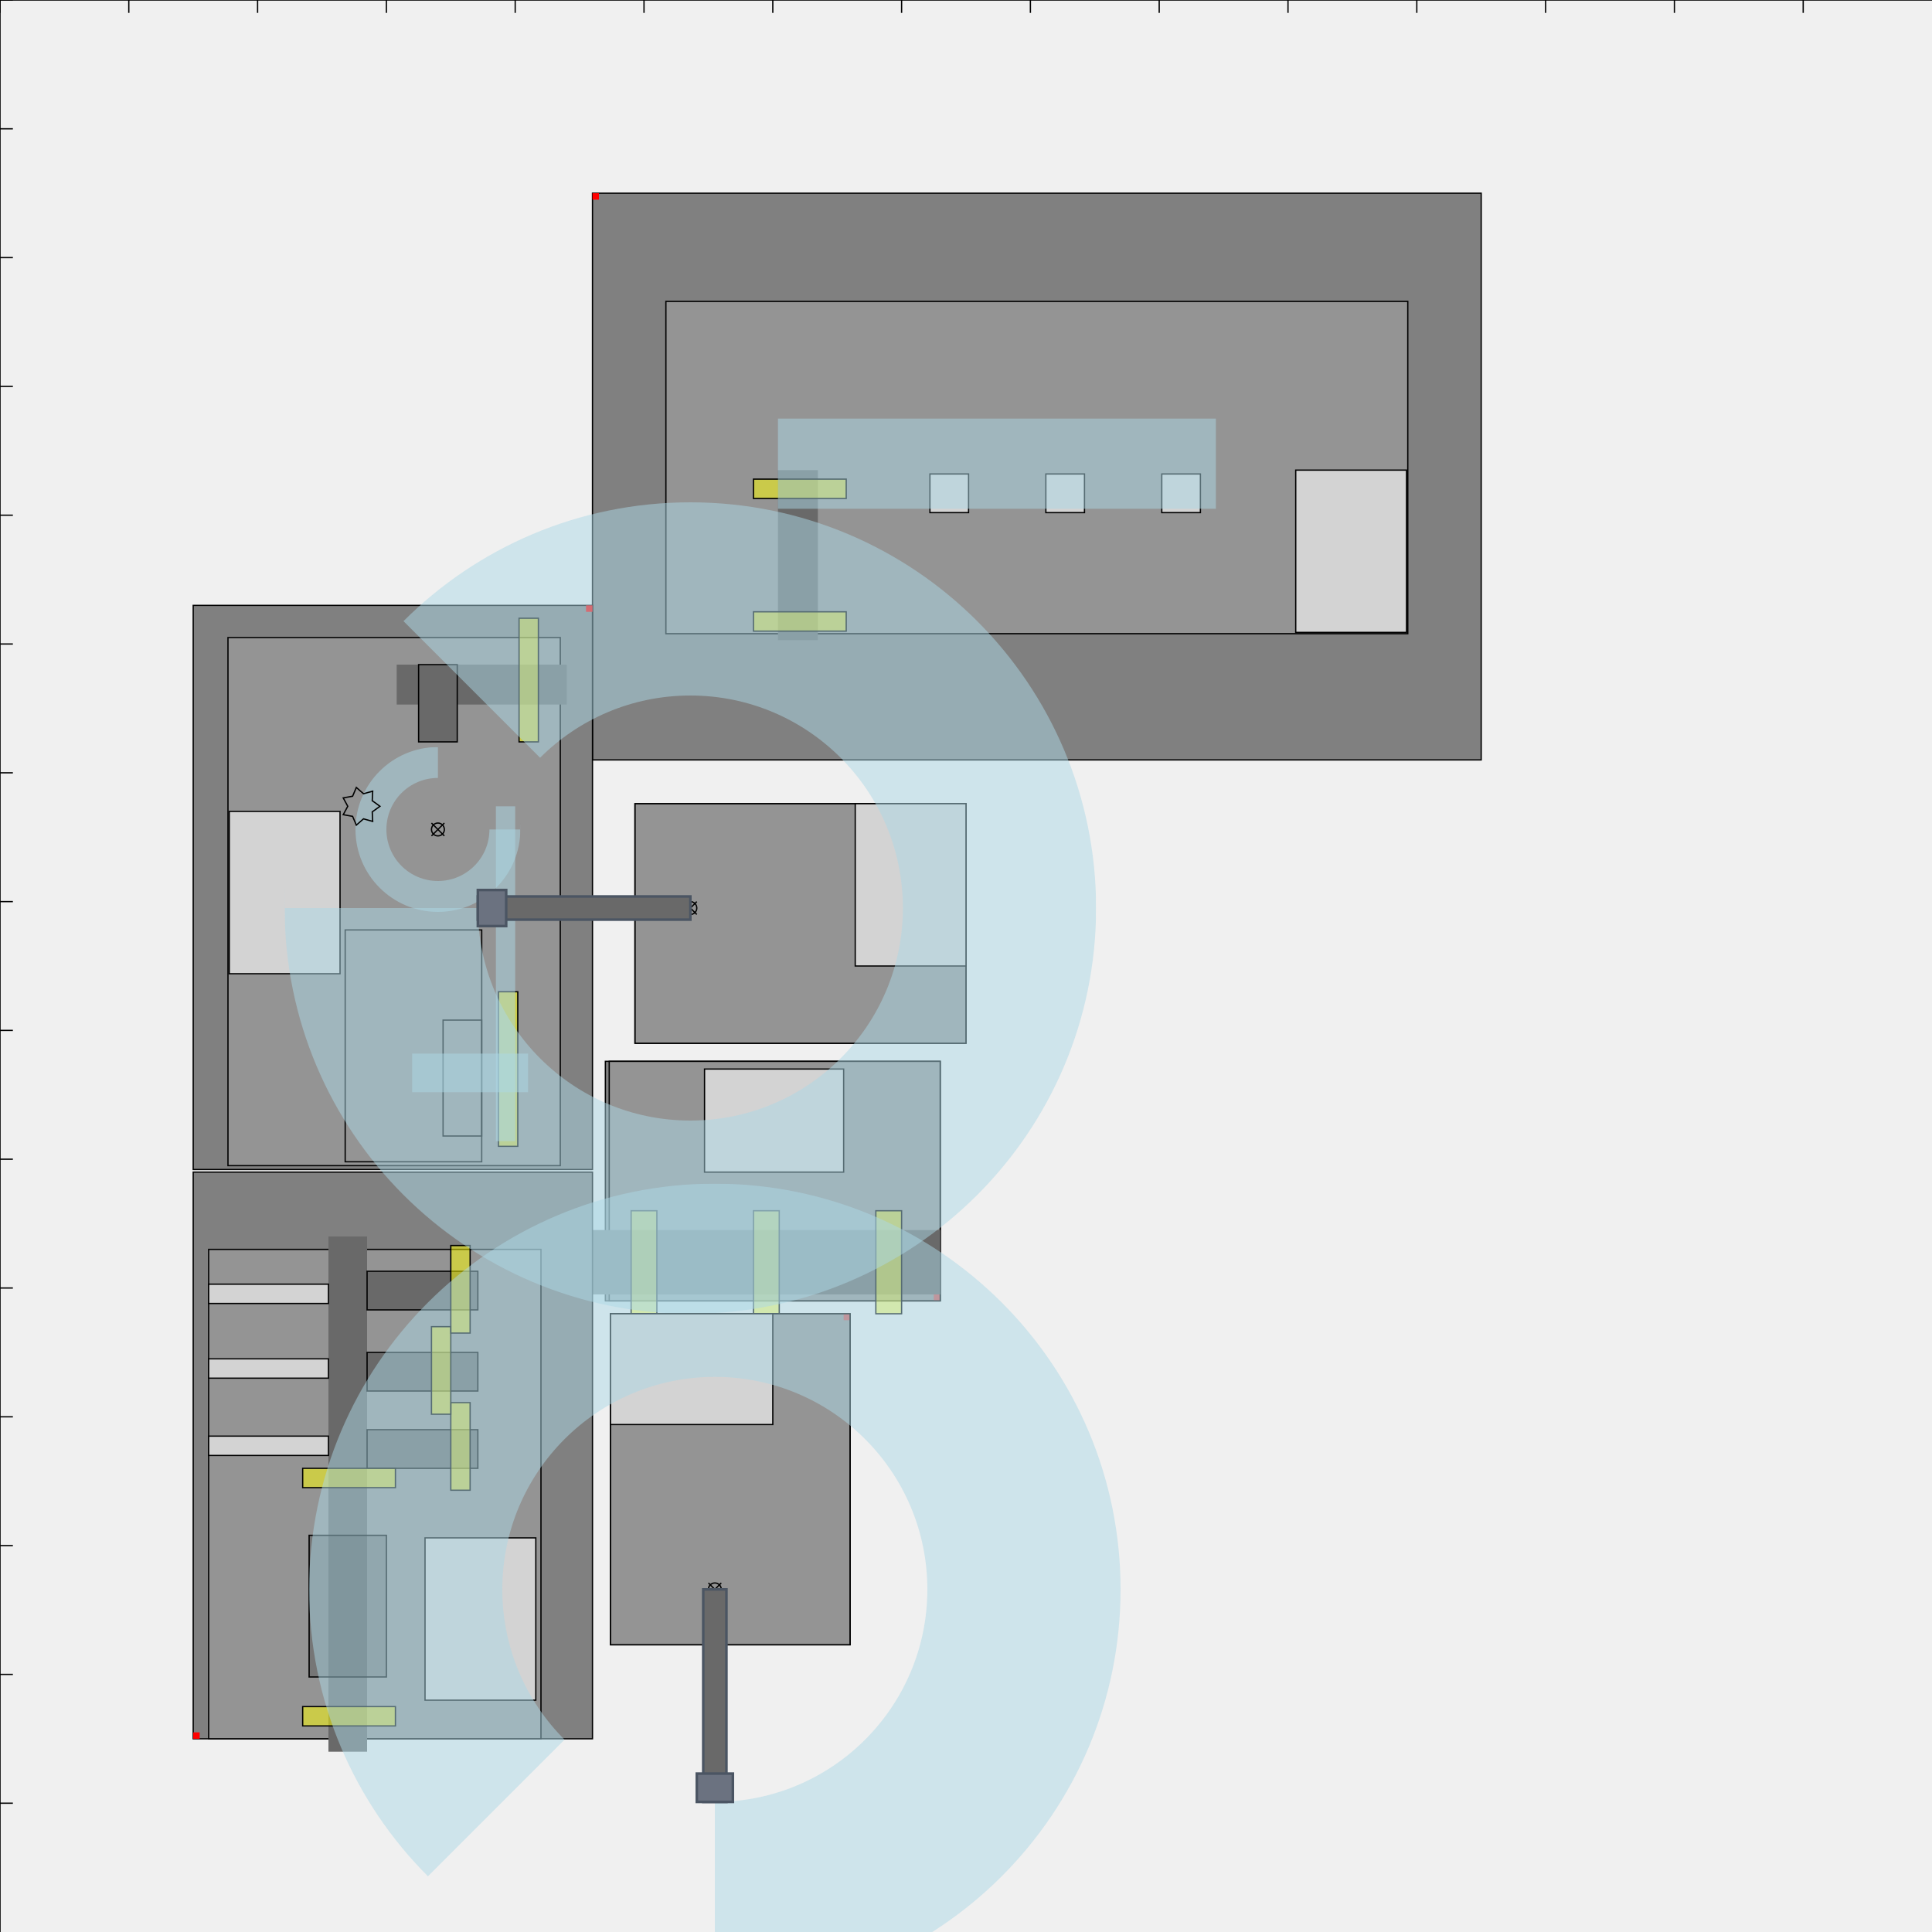
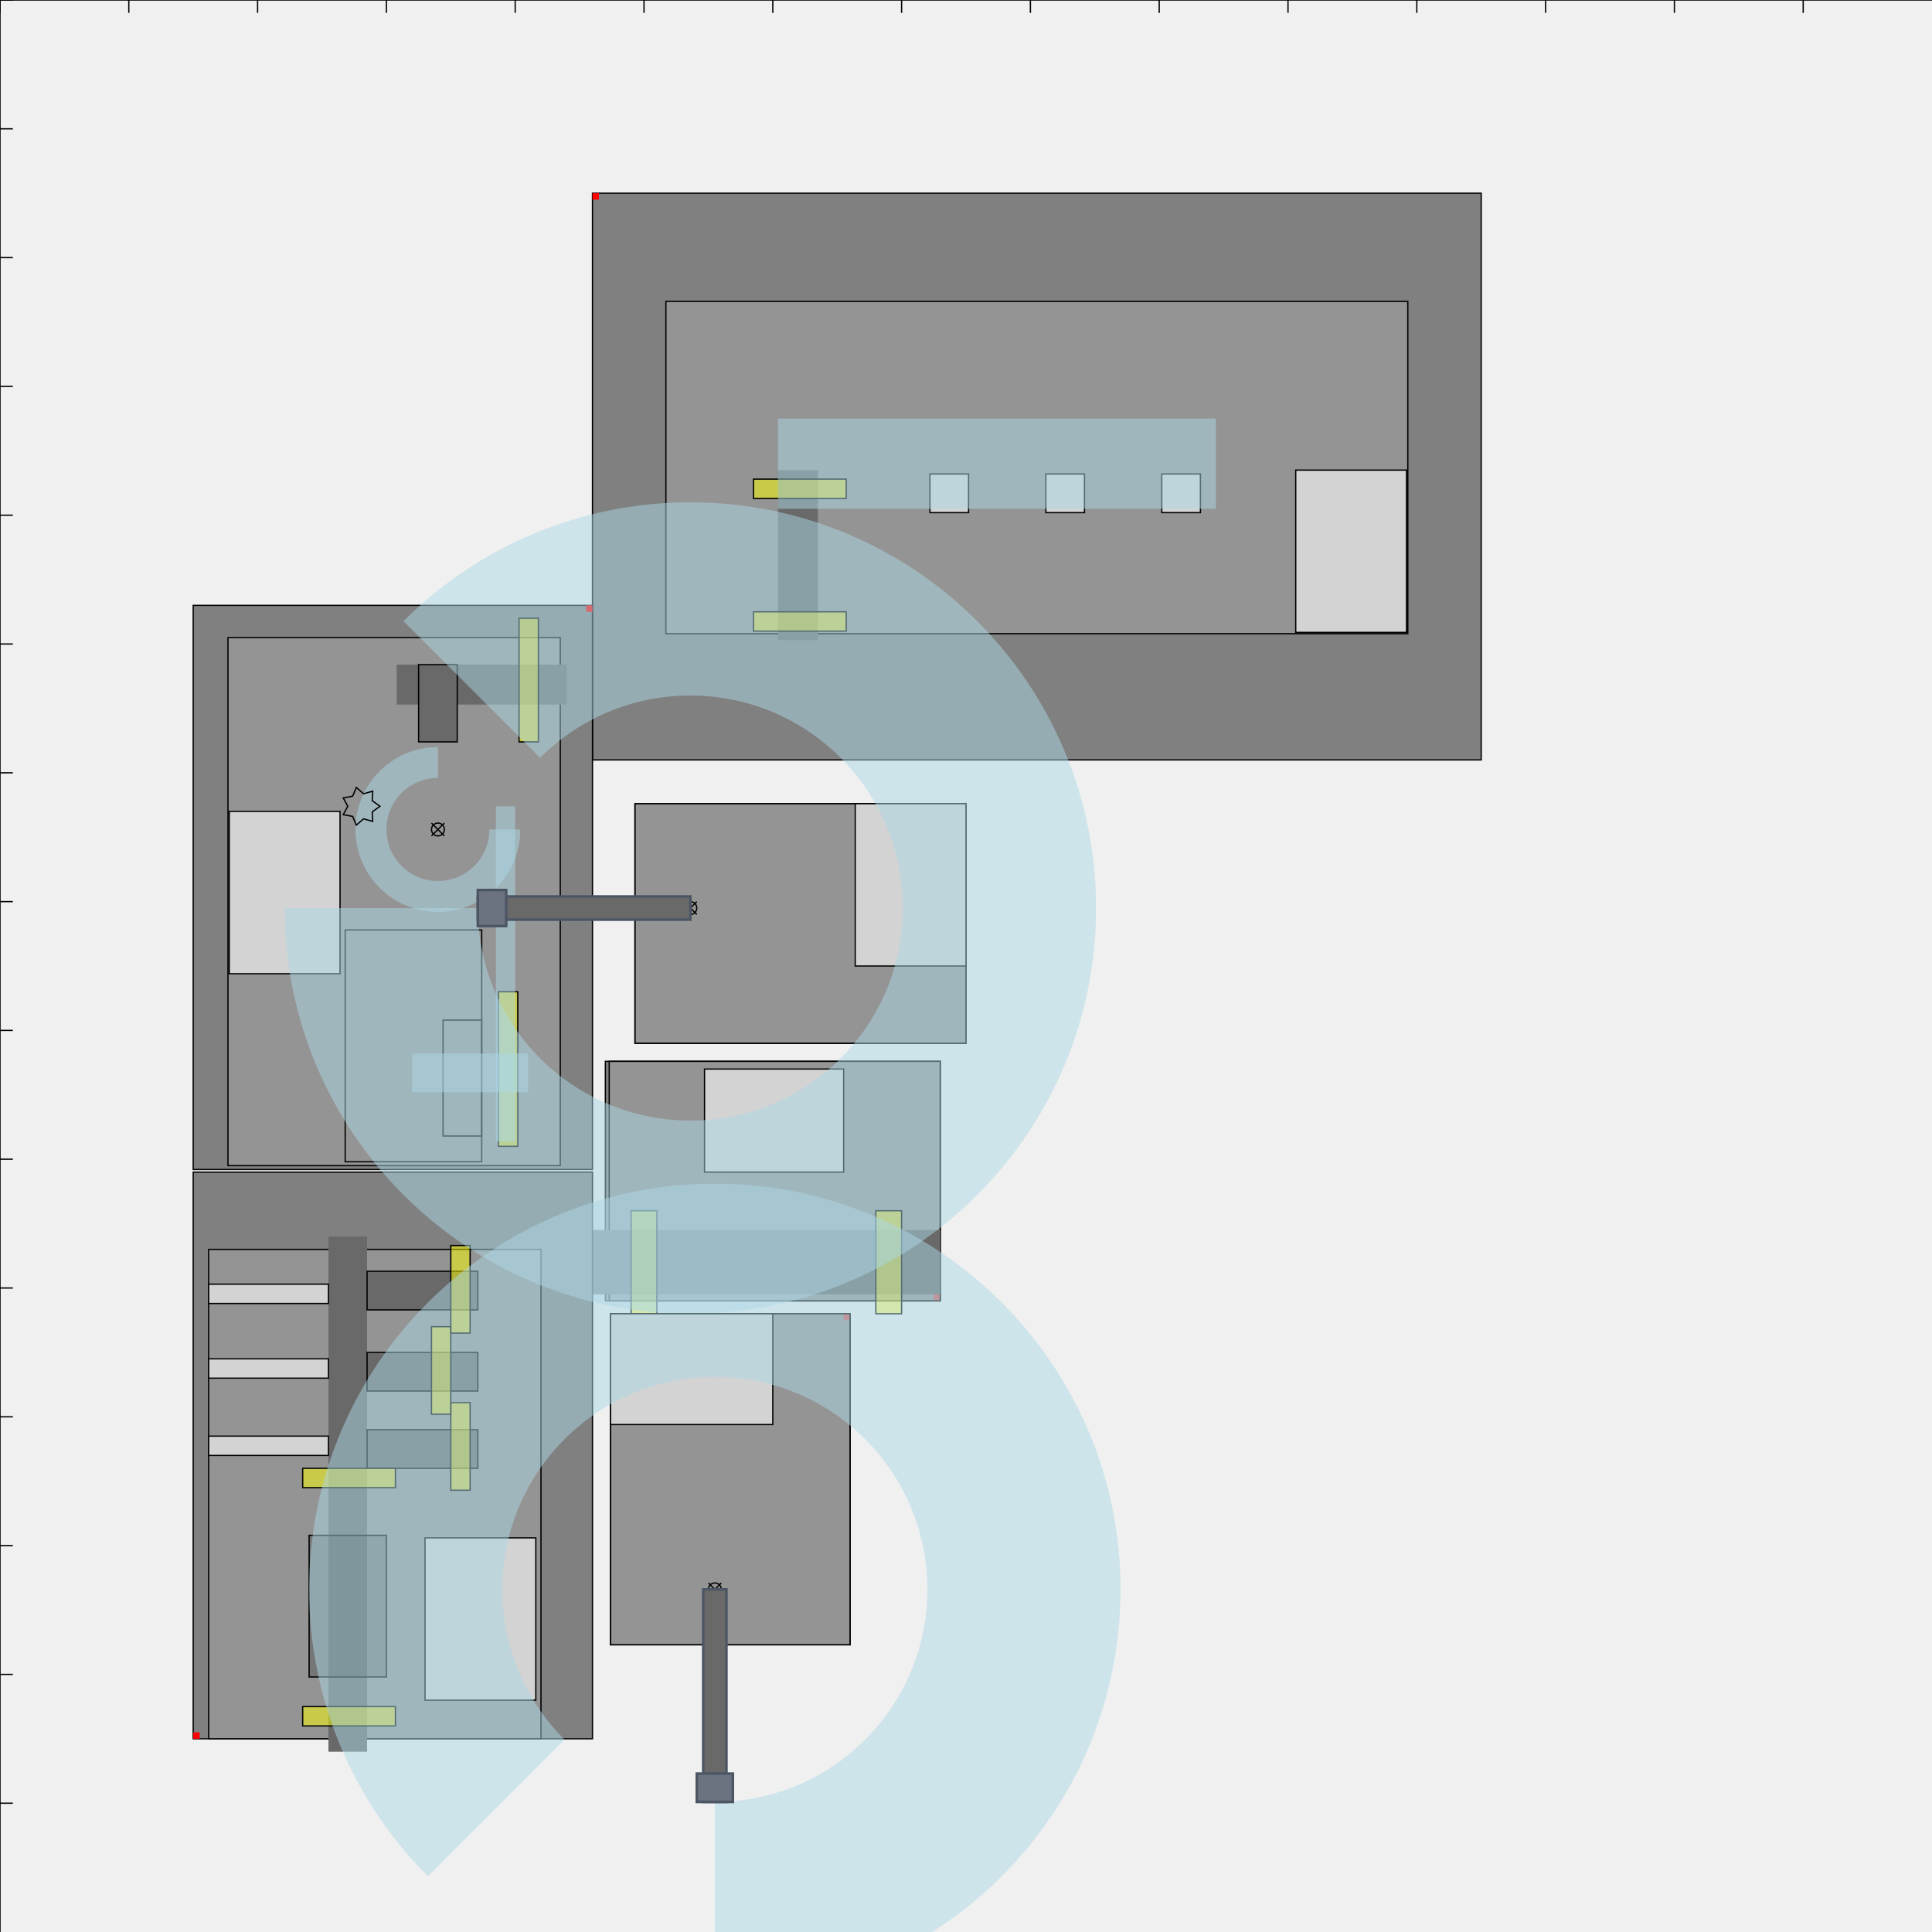
<svg xmlns="http://www.w3.org/2000/svg" id="shopfloor-svg" version="1.1" width="1500" height="1500" viewBox="0 0 1500 1500">
  <style>
        .accessZone {
            fill: lightblue;
            fill-opacity: 0.5;
        }

        .woodBase {
            fill: gray;
            stroke: black;
            transition: fill 200ms ease;
        }

        .plasticBase {
            fill: darkgray;
            fill-opacity: 0.5;
            stroke: black;
            transition: fill 200ms ease, fill-opacity 200ms ease;
        }

        .conveyorZone {
            fill: dimgray;
        }

        .lightBarrier {
            fill: yellow;
            fill-opacity: 0.5;
            stroke: black;
        }

        .colorLightBarrier {
            fill-opacity: 0.2;
            stroke: black;
        }

        .electronicCard {
            fill: lightgray;
            stroke: black;
        }

        .slider {
            fill: dimgray;
            stroke: black;
        }

        .ejector {
            fill: lightgray;
            stroke: black;
        }

        .storage {
            fill: lightgray;
            stroke: black;
        }

        .movingPart {
            transition: fill 150ms ease, stroke 150ms ease;
        }

        .movingPartNotOperational {
            fill: #dc2626 !important;
            stroke: #7f1d1d !important;
        }

        .machineNotOperational .woodBase {
            fill: #dc2626 !important;
        }

        .machineNotOperational .plasticBase {
            fill: #ef4444 !important;
            fill-opacity: 0.6 !important;
        }

        .machineNotInitialized .woodBase {
            fill: #fef3c7 !important;
        }

        .machineNotInitialized .plasticBase {
            fill: #fde68a !important;
            fill-opacity: 0.65 !important;
        }

        .machinePopup {
            opacity: 0;
            pointer-events: none;
            transition: opacity 200ms ease;
        }

        .machinePopupVisible {
            opacity: 1;
        }

        .machinePopupBox {
            fill: white;
            stroke: #dc2626;
            stroke-width: 3;
            rx: 6;
        }

        .machinePopupText {
            fill: #7f1d1d;
            font-family: sans-serif;
            font-size: 18px;
            font-weight: bold;
        }

        .machinePopupTime {
            fill: #991b1b;
            font-family: sans-serif;
            font-size: 14px;
        }
    </style>
  <defs>
    <pattern x="0" y="0" width="24" height="24" patternUnits="userSpaceOnUse" id="beltPatternCBSystemModel" patternTransform="translate(0,0)">
      <rect width="24" height="24" fill="#4c4c4c">
            </rect>
      <rect width="10" height="24" x="0" y="0" fill="#6e6e6e">
            </rect>
      <rect width="4" height="24" x="14" y="0" fill="#838383">
            </rect>
    </pattern>
    <mask id="SvgjsMask1000">
      <rect width="128" height="320" fill="white" x="110" y="56">
            </rect>
      <circle r="40" cx="174" cy="120" fill="black">
            </circle>
      <rect width="64" height="64" x="110" y="56">
            </rect>
    </mask>
    <mask id="SvgjsMask1001">
      <rect width="630" height="1575" fill="white" x="-101" y="-210">
            </rect>
      <circle r="165" cx="214" cy="105" fill="black">
            </circle>
      <polygon points="214,105 529,105 529,420" fill="black">
            </polygon>
    </mask>
    <mask id="SvgjsMask1002">
      <rect width="630" height="1575" fill="white" x="-101" y="-210">
            </rect>
      <circle r="165" cx="214" cy="105" fill="black">
            </circle>
      <polygon points="214,105 529,105 529,420" fill="black">
            </polygon>
    </mask>
  </defs>
  <g id="rulers">
    <line x1="0" y1="0" x2="1500" y2="0" stroke-width="1" stroke="black">
        </line>
    <line x1="0" y1="0" x2="0" y2="10" stroke-width="1" stroke="black">
        </line>
    <line x1="100" y1="0" x2="100" y2="10" stroke-width="1" stroke="black">
        </line>
    <line x1="200" y1="0" x2="200" y2="10" stroke-width="1" stroke="black">
        </line>
    <line x1="300" y1="0" x2="300" y2="10" stroke-width="1" stroke="black">
        </line>
    <line x1="400" y1="0" x2="400" y2="10" stroke-width="1" stroke="black">
        </line>
    <line x1="500" y1="0" x2="500" y2="10" stroke-width="1" stroke="black">
        </line>
    <line x1="600" y1="0" x2="600" y2="10" stroke-width="1" stroke="black">
        </line>
    <line x1="700" y1="0" x2="700" y2="10" stroke-width="1" stroke="black">
        </line>
    <line x1="800" y1="0" x2="800" y2="10" stroke-width="1" stroke="black">
        </line>
    <line x1="900" y1="0" x2="900" y2="10" stroke-width="1" stroke="black">
        </line>
    <line x1="1000" y1="0" x2="1000" y2="10" stroke-width="1" stroke="black">
        </line>
    <line x1="1100" y1="0" x2="1100" y2="10" stroke-width="1" stroke="black">
        </line>
    <line x1="1200" y1="0" x2="1200" y2="10" stroke-width="1" stroke="black">
        </line>
    <line x1="1300" y1="0" x2="1300" y2="10" stroke-width="1" stroke="black">
        </line>
    <line x1="1400" y1="0" x2="1400" y2="10" stroke-width="1" stroke="black">
        </line>
    <line x1="0" y1="0" x2="0" y2="1500" stroke-width="1" stroke="black">
        </line>
    <line x1="0" y1="0" x2="10" y2="0" stroke-width="1" stroke="black">
        </line>
    <line x1="0" y1="100" x2="10" y2="100" stroke-width="1" stroke="black">
        </line>
    <line x1="0" y1="200" x2="10" y2="200" stroke-width="1" stroke="black">
        </line>
    <line x1="0" y1="300" x2="10" y2="300" stroke-width="1" stroke="black">
        </line>
    <line x1="0" y1="400" x2="10" y2="400" stroke-width="1" stroke="black">
        </line>
    <line x1="0" y1="500" x2="10" y2="500" stroke-width="1" stroke="black">
        </line>
    <line x1="0" y1="600" x2="10" y2="600" stroke-width="1" stroke="black">
        </line>
    <line x1="0" y1="700" x2="10" y2="700" stroke-width="1" stroke="black">
        </line>
    <line x1="0" y1="800" x2="10" y2="800" stroke-width="1" stroke="black">
        </line>
    <line x1="0" y1="900" x2="10" y2="900" stroke-width="1" stroke="black">
        </line>
    <line x1="0" y1="1000" x2="10" y2="1000" stroke-width="1" stroke="black">
        </line>
    <line x1="0" y1="1100" x2="10" y2="1100" stroke-width="1" stroke="black">
        </line>
    <line x1="0" y1="1200" x2="10" y2="1200" stroke-width="1" stroke="black">
        </line>
    <line x1="0" y1="1300" x2="10" y2="1300" stroke-width="1" stroke="black">
        </line>
    <line x1="0" y1="1400" x2="10" y2="1400" stroke-width="1" stroke="black">
        </line>
  </g>
  <g id="CBSystemModel" transform="matrix(-1,1.2246467991473532e-16,-1.2246467991473532e-16,-1,730,1010)">
    <g id="woodBaseCBSystemModel">
      <rect width="260" height="186" class="woodBase">
            </rect>
      <rect width="5" height="5" fill="red" id="referencePointCBSystemModel">
            </rect>
    </g>
    <g id="plasticBaseCBSystemModel">
      <rect width="257" height="186" x="0" y="0" class="plasticBase">
            </rect>
    </g>
    <g id="electronicCardCBSystemModel">
      <rect width="108" height="80" x="75" y="100" class="electronicCard">
            </rect>
    </g>
    <g id="conveyorZoneCBSystemModel">
      <rect width="270" height="50" id="beltSurfaceCBSystemModel" class="conveyorZone movingPart" fill="url(#beltPatternCBSystemModel)" x="0" y="5">
            </rect>
    </g>
    <g id="sensorsGroupCBSystemModel">
      <rect width="20" height="80" id="sensorFeedCBSystemModel" x="30" y="-10" class="lightBarrier sensorInactive">
            </rect>
      <rect width="20" height="80" id="sensorSwapCBSystemModel" x="220" y="-10" class="lightBarrier sensorInactive">
            </rect>
-       <rect width="20" height="80" id="sensorImpulseCBSystemModel" x="125" y="-10" class="lightBarrier sensorInactive">
-             </rect>
    </g>
  </g>
  <g id="HBWSystemModel" transform="matrix(1,0,0,1,460,150)">
    <g id="woodBaseHBWSystemModel">
      <rect width="690" height="440" class="woodBase">
            </rect>
      <rect width="5" height="5" fill="red" id="referencePointHBWSystemModel">
            </rect>
    </g>
    <g id="plasticBaseHBWSystemModel">
      <rect width="576" height="258" x="57" y="84" class="plasticBase">
            </rect>
    </g>
    <g id="conveyorZoneHBWSystemModel">
      <rect width="31" height="132" class="conveyorZone" x="144" y="215">
            </rect>
    </g>
    <g id="electronicCardHBWSystemModel">
      <rect width="86" height="126" x="546" y="215" class="electronicCard">
            </rect>
    </g>
    <g id="storageHBWSystemModel">
      <rect width="30" height="30" x="262" y="218" class="storage">
            </rect>
      <rect width="30" height="30" x="352" y="218" class="storage">
            </rect>
      <rect width="30" height="30" x="442" y="218" class="storage">
            </rect>
    </g>
    <g>
      <rect width="72" height="15" x="125" y="325" class="lightBarrier">
            </rect>
      <rect width="72" height="15" x="125" y="222" class="lightBarrier">
            </rect>
    </g>
    <g id="ArmArmAccessZoneHBWSystemModel">
      <rect width="340" height="70" x="144" y="175" class="accessZone">
            </rect>
    </g>
  </g>
  <g id="SLSystemModel" transform="matrix(-1.8369701987210297e-16,-1,1,-1.8369701987210297e-16,150,1350)">
    <g id="woodBaseSLSystemModel">
      <rect width="440" height="310" class="woodBase">
            </rect>
      <rect width="5" height="5" fill="red" id="referencePointSLSystemModel">
            </rect>
    </g>
    <g id="plasticBaseSLSystemModel">
      <rect width="380" height="258" x="0" y="12" class="plasticBase">
            </rect>
    </g>
    <g id="conveyorZoneSLSystemModel">
      <rect width="400" height="30" class="conveyorZone" x="-10" y="105">
            </rect>
    </g>
    <g id="sliderSLSystemModel">
      <rect width="30" height="86" x="210" y="135" class="slider">
            </rect>
      <rect width="30" height="86" x="270" y="135" class="slider">
            </rect>
      <rect width="30" height="86" x="333" y="135" class="slider">
            </rect>
    </g>
    <g id="electronicCardSLSystemModel">
      <rect width="126" height="86" x="30" y="180" class="electronicCard">
            </rect>
    </g>
    <g id="sliderSLSystemModel">
      <rect width="15" height="93" x="220" y="12" class="ejector">
            </rect>
      <rect width="15" height="93" x="280" y="12" class="ejector">
            </rect>
      <rect width="15" height="93" x="338" y="12" class="ejector">
            </rect>
    </g>
    <g id="sensorsGroupSLSystemModel">
      <rect width="15" height="72" id="sortingLineSensInputLightBarrierSLSystemModel" x="10" y="85" class="lightBarrier sensorInactive" sortingLineSensInputLightBarrier="0">
            </rect>
      <rect width="15" height="72" id="sortingLineSensMiddleLightBarrierSLSystemModel" x="195" y="85" class="lightBarrier sensorInactive" sortingLineSensMiddleLightBarrier="0">
            </rect>
      <rect width="68" height="15" id="sortingLineSensWhiteLightBarrierSLSystemModel" x="193" y="200" class="lightBarrier sensorInactive" sortingLineSensWhiteLightBarrier="0">
            </rect>
      <rect width="68" height="15" id="sortingLineSensBlueLightBarrierSLSystemModel" x="252" y="185" class="lightBarrier sensorInactive" sortingLineSensBlueLightBarrier="0">
            </rect>
      <rect width="68" height="15" id="sortingLineSensRedLightBarrierSLSystemModel" x="315" y="200" class="lightBarrier sensorInactive" sortingLineSensRedLightBarrier="0">
            </rect>
      <rect width="110" height="60" x="48" y="90" class="colorLightBarrier">
            </rect>
    </g>
  </g>
  <g id="MPSystemModel" transform="matrix(6.123233995736766e-17,1,-1,6.123233995736766e-17,460,470)">
    <g id="woodBaseMPSystemModel">
      <rect width="438" height="310" class="woodBase">
            </rect>
      <rect width="5" height="5" fill="red" id="referencePointMPSystemModel">
            </rect>
    </g>
    <g id="plasticBaseMPSystemModel">
      <rect width="410" height="258" x="25" y="25" class="plasticBase">
            </rect>
    </g>
    <g id="conveyorZoneMPSystemModel">
      <rect width="31" height="132" class="conveyorZone" x="46" y="20">
            </rect>
    </g>
    <g id="sliderMPSystemModel">
      <rect width="60" height="30" x="46" y="105" class="slider">
            </rect>
    </g>
    <g id="electronicCardMPSystemModel">
      <rect width="126" height="86" x="160" y="196" class="electronicCard">
            </rect>
    </g>
    <g id="electronicCardMPSystemModel">
      <rect width="180" height="106" x="252" y="86" fill="None" stroke="black">
            </rect>
      <rect width="90" height="30" x="322" y="86" fill="None" stroke="black">
            </rect>
    </g>
    <g>
      <rect width="120" height="15" x="300" y="58" class="lightBarrier">
            </rect>
      <rect width="96" height="15" x="10" y="42" class="lightBarrier">
            </rect>
    </g>
    <g id="ArmArmAccessZoneMPSystemModel">
      <rect width="260" height="15" x="156" y="60" class="accessZone">
            </rect>
    </g>
    <g id="turntableAccessZoneMPSystemModel">
      <circle r="64" cx="174" cy="120" class="accessZone" mask="url(#SvgjsMask1000)">
            </circle>
    </g>
    <g id="turntableAxisMPSystemModel">
      <circle r="5" cx="5" cy="5" transform="matrix(1,0,0,1,169,115)" stroke="black" fill="none">
            </circle>
      <line x1="169" y1="125" x2="179" y2="115" stroke-width="1" stroke="black">
            </line>
      <line x1="169" y1="115" x2="179" y2="125" stroke-width="1" stroke="black">
            </line>
    </g>
    <g id="ArmArmAccessZoneMPSystemModel">
      <rect width="30" height="90" x="348" y="50" class="accessZone">
            </rect>
    </g>
    <g id="sawMPSystemModel">
      <polygon points="156,165 156,165 160.339,170.99 167.727,170.648 165.749,177.775 170.624,183.338 163.818,186.235 162.508,193.515 156,190 149.492,193.515 148.182,186.235 141.376,183.338 146.251,177.775 144.273,170.648 151.661,170.99 156,165" stroke="black" fill="none">
            </polygon>
    </g>
  </g>
  <g id="VGRSystemModel_02" transform="matrix(-1,1.2246467991473532e-16,-1.2246467991473532e-16,-1,750,810)">
    <g>
      <rect width="257" height="186" class="woodBase" id="woodBaseVGRSystemModel_02" fill="red">
            </rect>
    </g>
    <g>
      <rect width="257" height="186" class="plasticBase">
            </rect>
    </g>
    <g>
      <rect width="86" height="126" x="0" y="60" class="electronicCard">
            </rect>
    </g>
    <g>
      <circle r="5" cx="5" cy="5" transform="matrix(1,0,0,1,209,100)" stroke="black" fill="none">
            </circle>
      <line x1="209" y1="110" x2="219" y2="100" stroke-width="1" stroke="black">
            </line>
      <line x1="209" y1="100" x2="219" y2="110" stroke-width="1" stroke="black">
            </line>
    </g>
    <g>
      <circle r="315" cx="214" cy="105" class="accessZone" mask="url(#SvgjsMask1001)">
            </circle>
    </g>
    <g>
      <g id="vgrArmRotationVGRSystemModel_02" transform="rotate(0 214 105)" VGRSystemModel_02.vacuumSensRotEncoderCounter="0">
        <rect width="165" height="18" id="vgrArmBodyVGRSystemModel_02" x="214" y="96" class="movingPart" fill="dimgray" stroke-width="2" stroke="#4b5563" VGRSystemModel_02.vacuumSensArmEncoderCounter="0">
                </rect>
        <rect width="22" height="28" id="vgrEndEffectorVGRSystemModel_02" x="357" y="91" class="movingPart" fill="#6b7280" stroke-width="2" stroke="#4b5563" VGRSystemModel_02.vacuumSensArmEncoderCounter="0">
                </rect>
      </g>
    </g>
  </g>
  <g id="VGRSystemModel_01" transform="matrix(6.123233995736766e-17,1,-1,6.123233995736766e-17,660,1020)">
    <g>
      <rect width="257" height="186" class="woodBase" id="woodBaseVGRSystemModel_01">
            </rect>
      <rect width="5" height="5" fill="red">
            </rect>
    </g>
    <g>
      <rect width="257" height="186" class="plasticBase">
            </rect>
    </g>
    <g>
      <rect width="86" height="126" x="0" y="60" class="electronicCard">
            </rect>
    </g>
    <g>
      <circle r="5" cx="5" cy="5" transform="matrix(1,0,0,1,209,100)" stroke="black" fill="none">
            </circle>
      <line x1="209" y1="110" x2="219" y2="100" stroke-width="1" stroke="black">
            </line>
      <line x1="209" y1="100" x2="219" y2="110" stroke-width="1" stroke="black">
            </line>
    </g>
    <g>
      <circle r="315" cx="214" cy="105" class="accessZone" mask="url(#SvgjsMask1002)">
            </circle>
    </g>
    <g>
      <g id="vgrArmRotationVGRSystemModel_01" transform="rotate(0 214 105)" VGRSystemModel_01.vacuumSensRotEncoderCounter="0">
        <rect width="165" height="18" id="vgrArmBodyVGRSystemModel_01" x="214" y="96" class="movingPart" fill="dimgray" stroke-width="2" stroke="#4b5563" VGRSystemModel_01.vacuumSensArmEncoderCounter="0">
                </rect>
        <rect width="22" height="28" id="vgrEndEffectorVGRSystemModel_01" x="357" y="91" class="movingPart" fill="#6b7280" stroke-width="2" stroke="#4b5563" VGRSystemModel_01.vacuumSensArmEncoderCounter="0">
                </rect>
      </g>
    </g>
  </g>
  <g id="popupCBSystemModel" class="machinePopup" transform="matrix(-1,1.2246467991473532e-16,-1.2246467991473532e-16,-1,730,1010) rotate(180 135 100)">
    <rect x="15" y="100" width="250" height="60" class="machinePopupBox" />
    <text x="25" y="122" class="machinePopupText">
            Conveyor Belt
        </text>
    <text x="25" y="145" class="machinePopupTime" />
  </g>
  <g id="popupHBWSystemModel" class="machinePopup" transform="matrix(1,0,0,1,460,150)">
    <rect x="50" y="-80" width="200" height="60" class="machinePopupBox" />
    <text x="60" y="-58" class="machinePopupText">
            High Bay Warehouse
        </text>
    <text x="60" y="-35" class="machinePopupTime">
            0s ago
        </text>
  </g>
  <g id="popupSLSystemModel" class="machinePopup" transform="matrix(-1.8369701987210297e-16,-1,1,-1.8369701987210297e-16,150,1350)">
    <rect x="50" y="-80" width="200" height="60" class="machinePopupBox" />
    <text x="60" y="-58" class="machinePopupText">
            Sorting line stopped
        </text>
    <text x="60" y="-35" class="machinePopupTime">
            0s ago
        </text>
  </g>
  <g id="popupMPSystemModel" class="machinePopup" transform="matrix(6.123233995736766e-17,1,-1,6.123233995736766e-17,460,470)">
    <rect x="50" y="-80" width="220" height="60" class="machinePopupBox" />
    <text x="60" y="-58" class="machinePopupText">
            Processing offline
        </text>
    <text x="60" y="-35" class="machinePopupTime">
            0s ago
        </text>
  </g>
  <g id="popupVGRSystemModel_02" class="machinePopup" transform="matrix(-1,1.2246467991473532e-16,-1.2246467991473532e-16,-1,750,810)">
    <rect x="30" y="-80" width="180" height="60" class="machinePopupBox" />
    <text x="40" y="-58" class="machinePopupText">
            Gripper offline
        </text>
    <text x="40" y="-35" class="machinePopupTime">
            0s ago
        </text>
  </g>
  <g id="popupVGRSystemModel_01" class="machinePopup" transform="matrix(6.123233995736766e-17,1,-3,6.123233995736766e-17,660,1020)">
    <rect x="30" y="-80" width="180" height="60" class="machinePopupBox" />
    <text x="40" y="-58" class="machinePopupText">
            Gripper offline
        </text>
    <text x="40" y="-35" class="machinePopupTime">
            0s ago
        </text>
  </g>
</svg>
